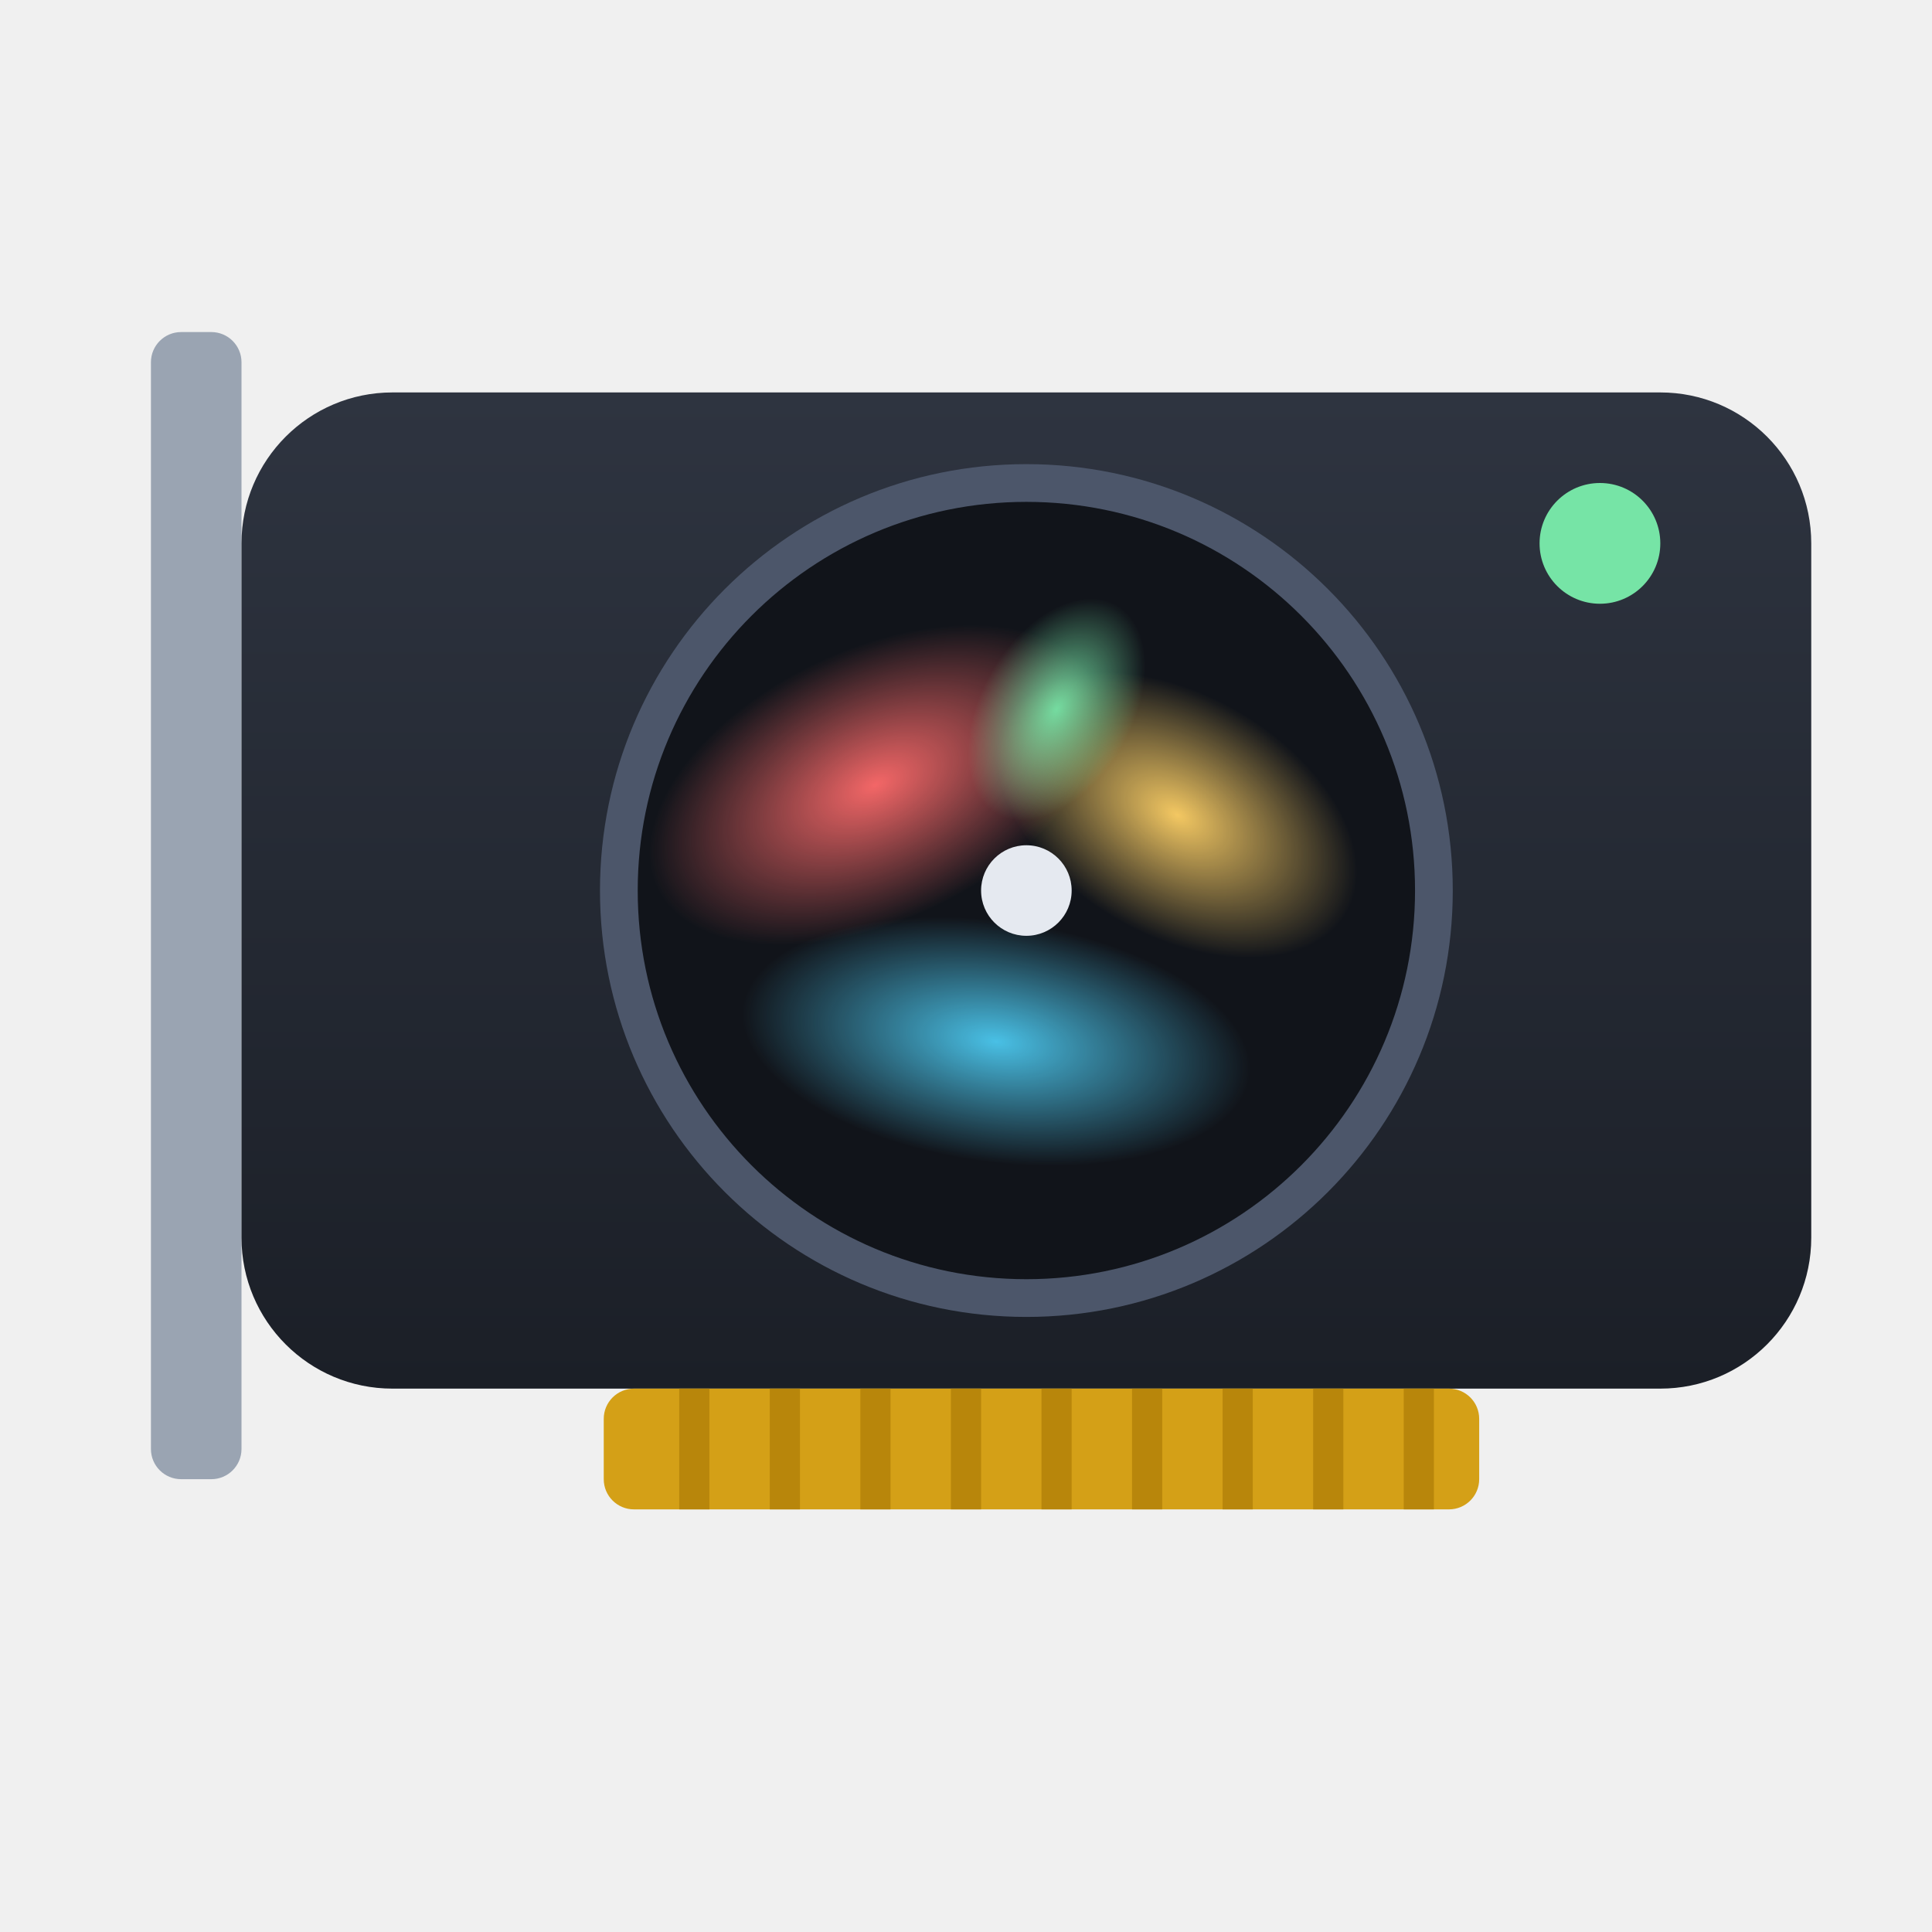
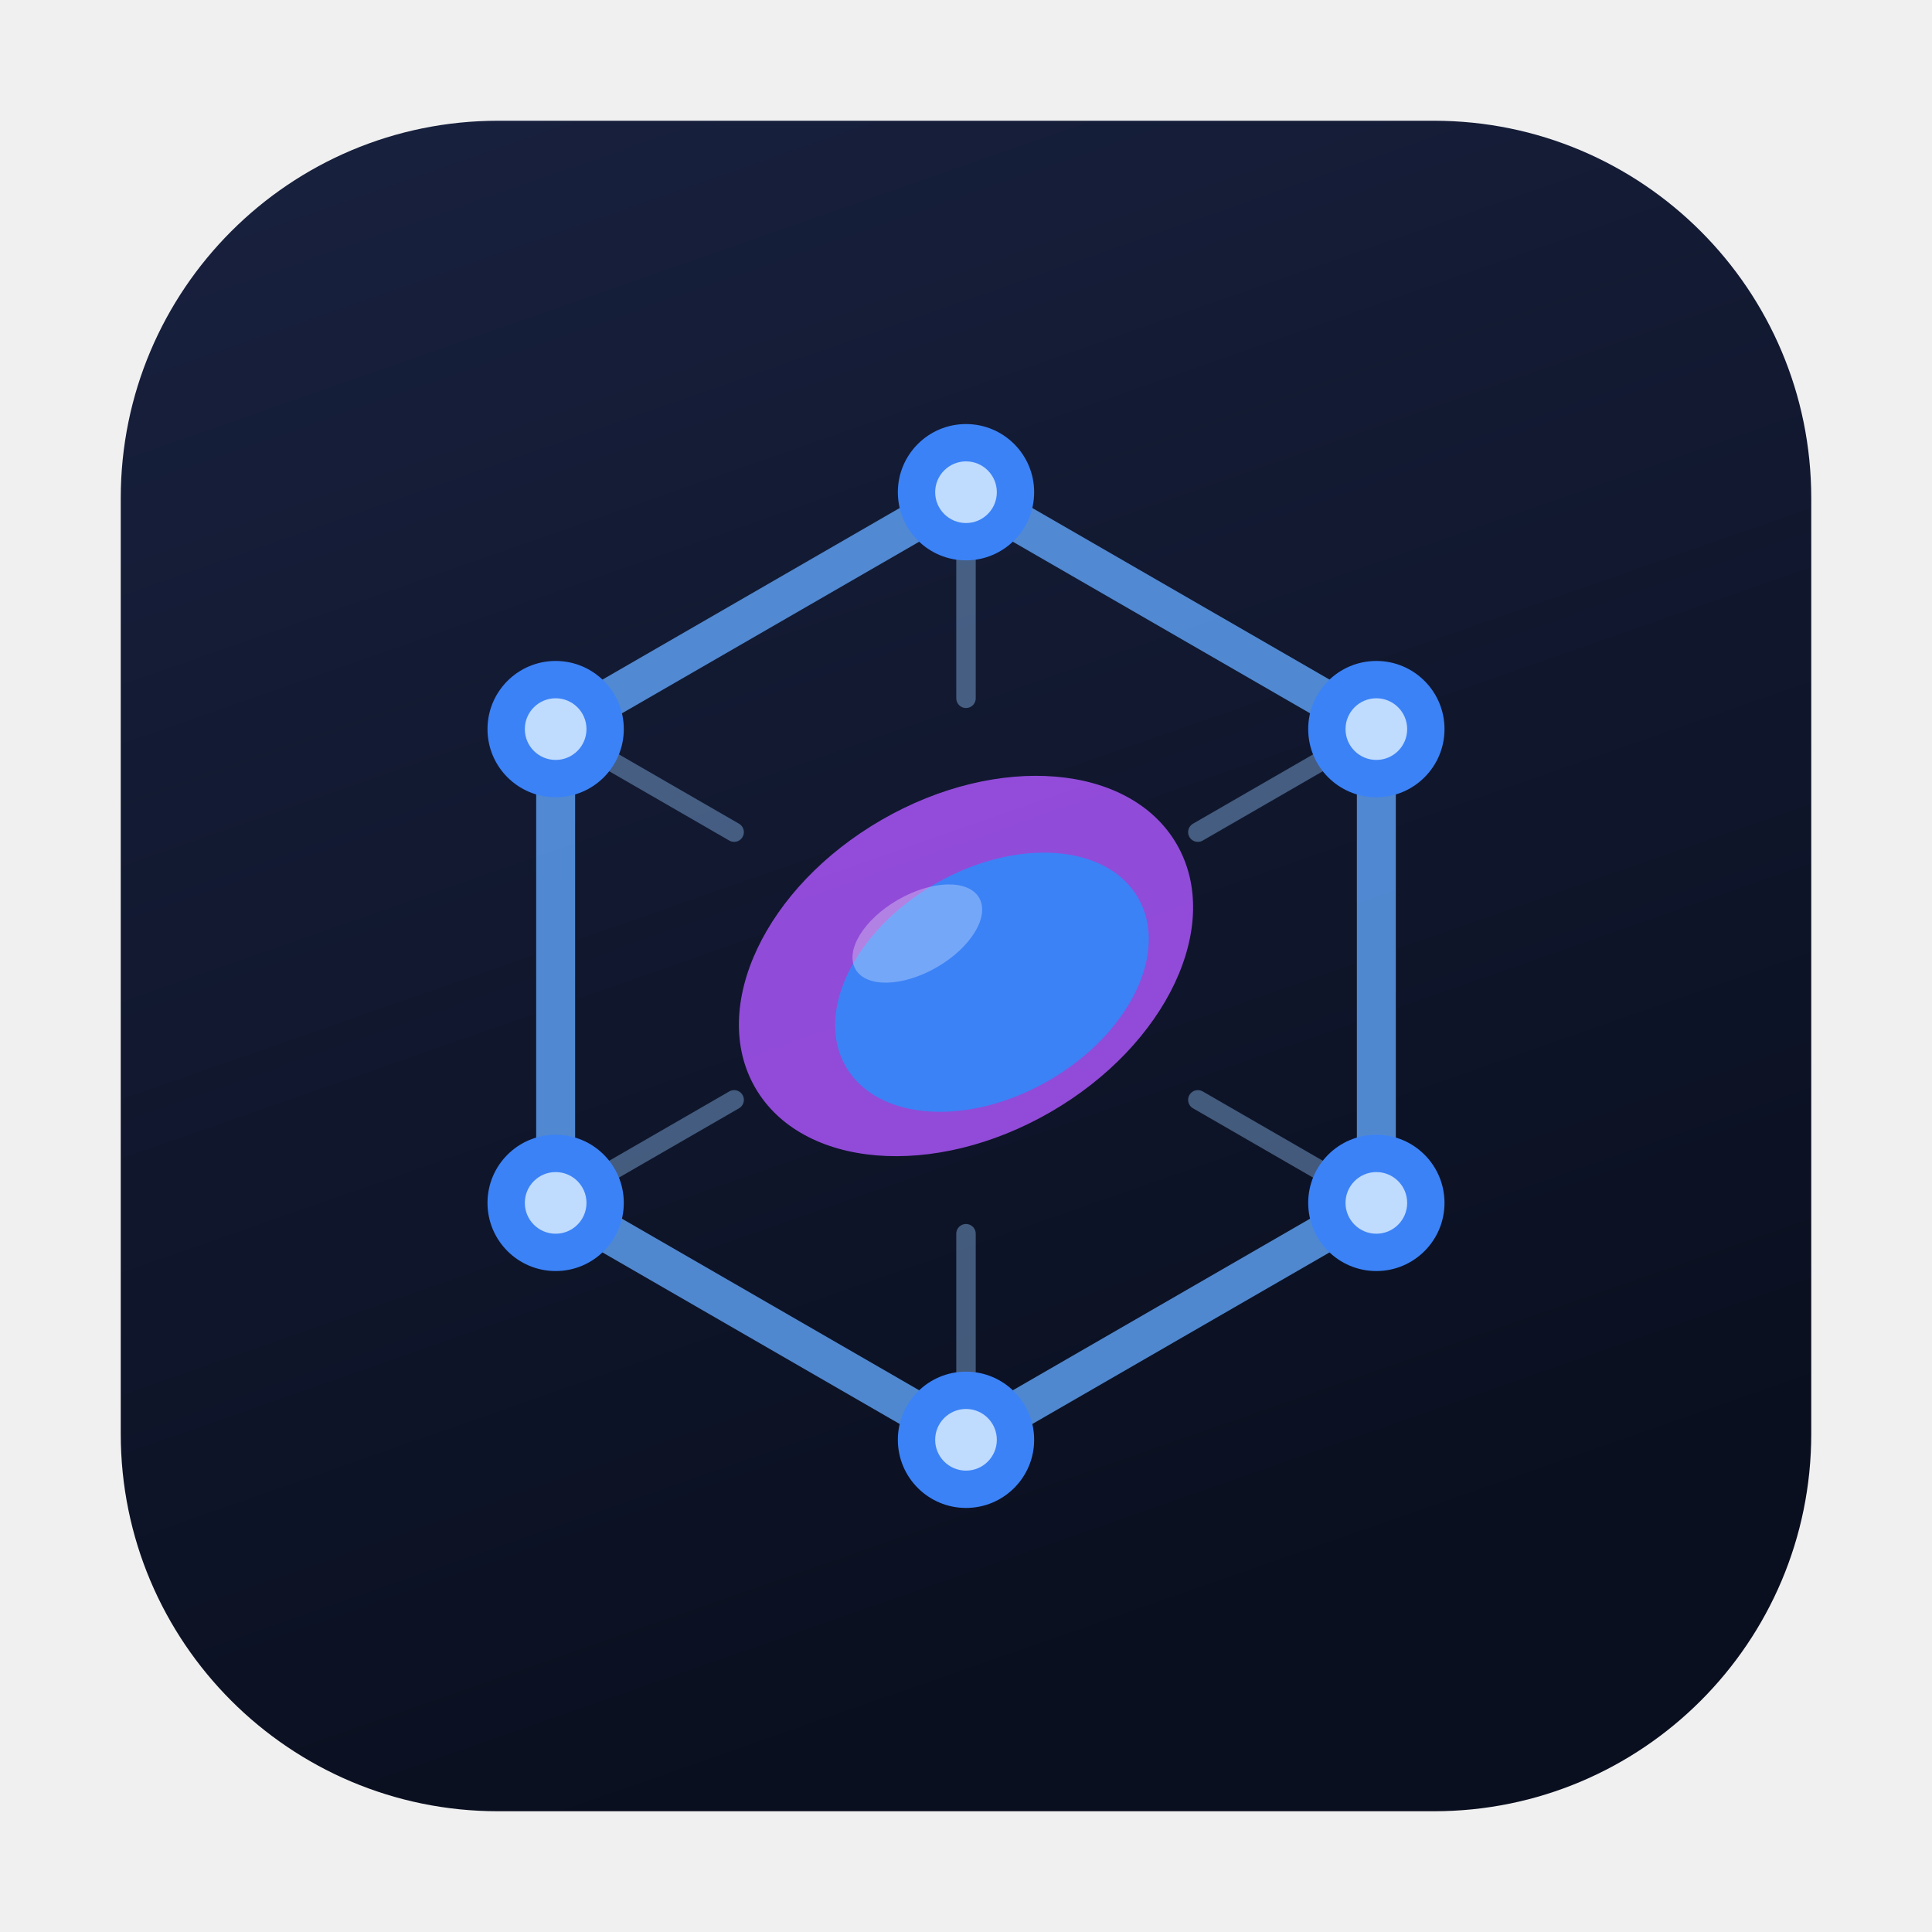
- <svg xmlns="http://www.w3.org/2000/svg" width="128" height="128" viewBox="0 0 128 128">
+ <svg xmlns="http://www.w3.org/2000/svg" viewBox="0 0 1024 1024" width="128" height="128">
  <defs>
-     <linearGradient id="card" x1="0" y1="0" x2="0" y2="1">
-       <stop offset="0" stop-color="#2e3440" />
-       <stop offset="1" stop-color="#1b1f27" />
+     <linearGradient id="bg" x1="0" y1="0" x2="0.35" y2="1">
+       <stop offset="0" stop-color="#18213f" />
+       <stop offset="1" stop-color="#0a0f1f" />
    </linearGradient>
-     <radialGradient id="s1">
-       <stop offset="0" stop-color="#ff6b6b" stop-opacity=".95" />
-       <stop offset="1" stop-color="#ff6b6b" stop-opacity="0" />
-     </radialGradient>
-     <radialGradient id="s2">
-       <stop offset="0" stop-color="#ffd166" stop-opacity=".95" />
-       <stop offset="1" stop-color="#ffd166" stop-opacity="0" />
-     </radialGradient>
-     <radialGradient id="s3">
-       <stop offset="0" stop-color="#4cc9f0" stop-opacity=".95" />
-       <stop offset="1" stop-color="#4cc9f0" stop-opacity="0" />
-     </radialGradient>
-     <radialGradient id="s4">
-       <stop offset="0" stop-color="#76e4a6" stop-opacity=".95" />
-       <stop offset="1" stop-color="#76e4a6" stop-opacity="0" />
-     </radialGradient>
  </defs>
-   <rect x="10" y="22" width="6" height="76" rx="2" fill="#9aa4b2" />
-   <rect x="16" y="26" width="104" height="66" rx="10" fill="url(#card)" />
-   <rect x="40" y="92" width="58" height="8" rx="2" fill="#d4a017" />
-   <g stroke="#b8860b" stroke-width="2">
-     <path d="M46 92v8M52 92v8M58 92v8M64 92v8M70 92v8M76 92v8M82 92v8M88 92v8M94 92v8" />
+   <rect x="64" y="64" width="896" height="896" rx="200" fill="url(#bg)" />
+   <g transform="translate(512 512) scale(0.86) translate(-512 -512)">
+     <polygon points="512.0,220.0 764.9,366.0 764.9,658.0 512.0,804.0 259.1,658.0 259.1,366.0" fill="none" stroke="#60a5fa" stroke-width="24" stroke-linejoin="round" opacity="0.8" />
+     <line x1="512.0" y1="220.0" x2="512.0" y2="347.0" stroke="#93c5fd" stroke-width="12" stroke-linecap="round" opacity="0.4" />
+     <line x1="764.9" y1="366.0" x2="654.9" y2="429.5" stroke="#93c5fd" stroke-width="12" stroke-linecap="round" opacity="0.4" />
+     <line x1="764.9" y1="658.0" x2="654.9" y2="594.5" stroke="#93c5fd" stroke-width="12" stroke-linecap="round" opacity="0.4" />
+     <line x1="512.0" y1="804.0" x2="512.0" y2="677.0" stroke="#93c5fd" stroke-width="12" stroke-linecap="round" opacity="0.4" />
+     <line x1="259.1" y1="658.0" x2="369.1" y2="594.5" stroke="#93c5fd" stroke-width="12" stroke-linecap="round" opacity="0.4" />
+     <line x1="259.1" y1="366.0" x2="369.1" y2="429.5" stroke="#93c5fd" stroke-width="12" stroke-linecap="round" opacity="0.4" />
+     <ellipse cx="512" cy="512" rx="150" ry="104" transform="rotate(-30 512 512)" fill="#a855f7" opacity="0.85" />
+     <ellipse cx="528" cy="522" rx="104" ry="70" transform="rotate(-30 528 522)" fill="#3b82f6" />
+     <ellipse cx="482" cy="492" rx="44" ry="24" transform="rotate(-30 482 492)" fill="#ffffff" opacity="0.3" />
+     <circle cx="512.0" cy="220.0" r="42" fill="#3b82f6" />
+     <circle cx="512.0" cy="220.0" r="19" fill="#bfdbfe" />
+     <circle cx="764.9" cy="366.0" r="42" fill="#3b82f6" />
+     <circle cx="764.9" cy="366.0" r="19" fill="#bfdbfe" />
+     <circle cx="764.9" cy="658.0" r="42" fill="#3b82f6" />
+     <circle cx="764.9" cy="658.0" r="19" fill="#bfdbfe" />
+     <circle cx="512.0" cy="804.0" r="42" fill="#3b82f6" />
+     <circle cx="512.0" cy="804.0" r="19" fill="#bfdbfe" />
+     <circle cx="259.1" cy="658.0" r="42" fill="#3b82f6" />
+     <circle cx="259.1" cy="658.0" r="19" fill="#bfdbfe" />
+     <circle cx="259.1" cy="366.0" r="42" fill="#3b82f6" />
+     <circle cx="259.1" cy="366.0" r="19" fill="#bfdbfe" />
  </g>
-   <circle cx="68" cy="59" r="27" fill="#11141a" stroke="#4c566a" stroke-width="2.5" />
-   <g>
-     <ellipse cx="58" cy="52" rx="16" ry="9" transform="rotate(-25 58 52)" fill="url(#s1)" />
-     <ellipse cx="78" cy="54" rx="13" ry="8" transform="rotate(30 78 54)" fill="url(#s2)" />
-     <ellipse cx="66" cy="69" rx="17" ry="8" transform="rotate(8 66 69)" fill="url(#s3)" />
-     <ellipse cx="70" cy="47" rx="8" ry="5" transform="rotate(-60 70 47)" fill="url(#s4)" />
-   </g>
-   <circle cx="68" cy="59" r="3" fill="#e5e9f0" />
-   <circle cx="106" cy="36" r="4" fill="#76e4a6" />
</svg>
